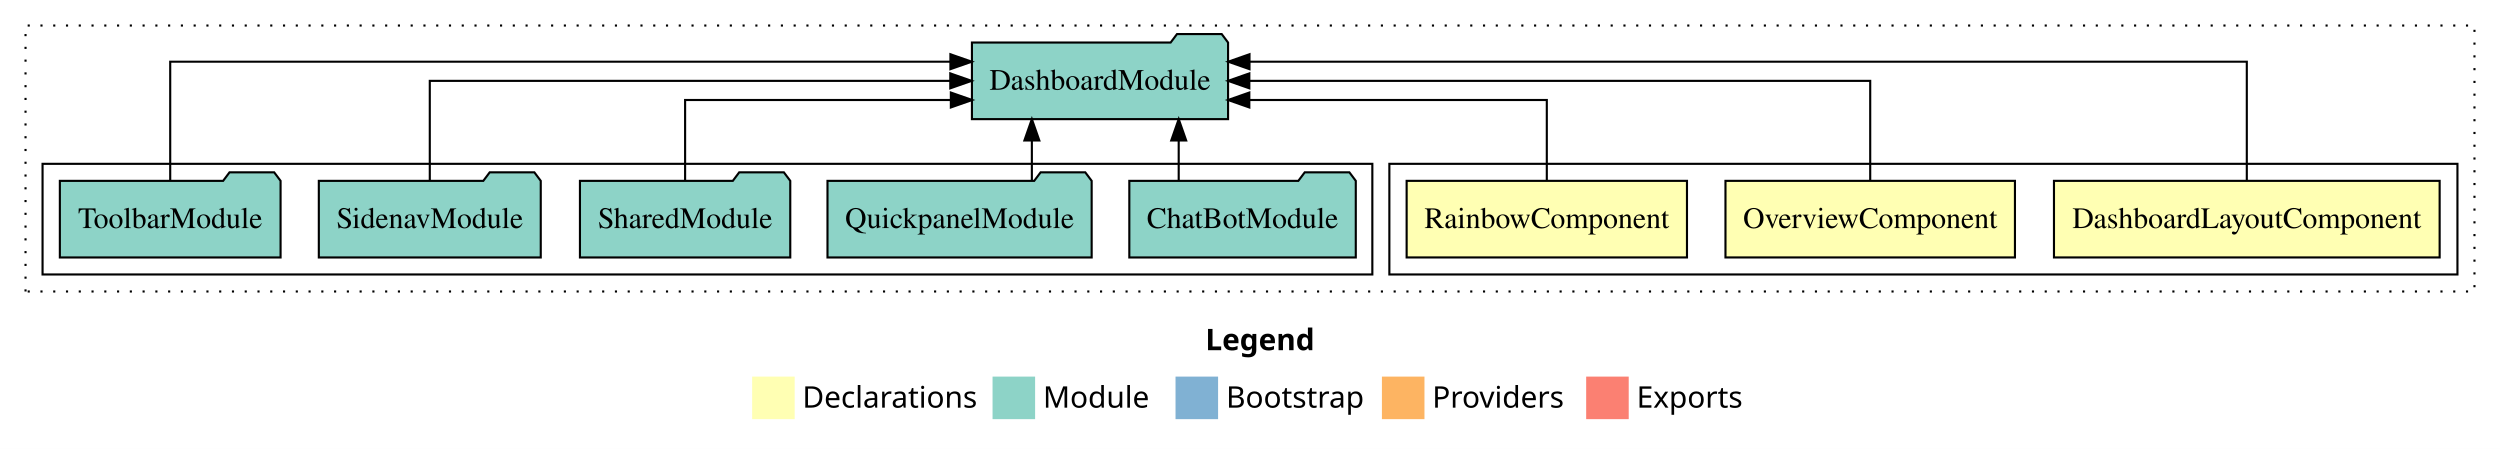
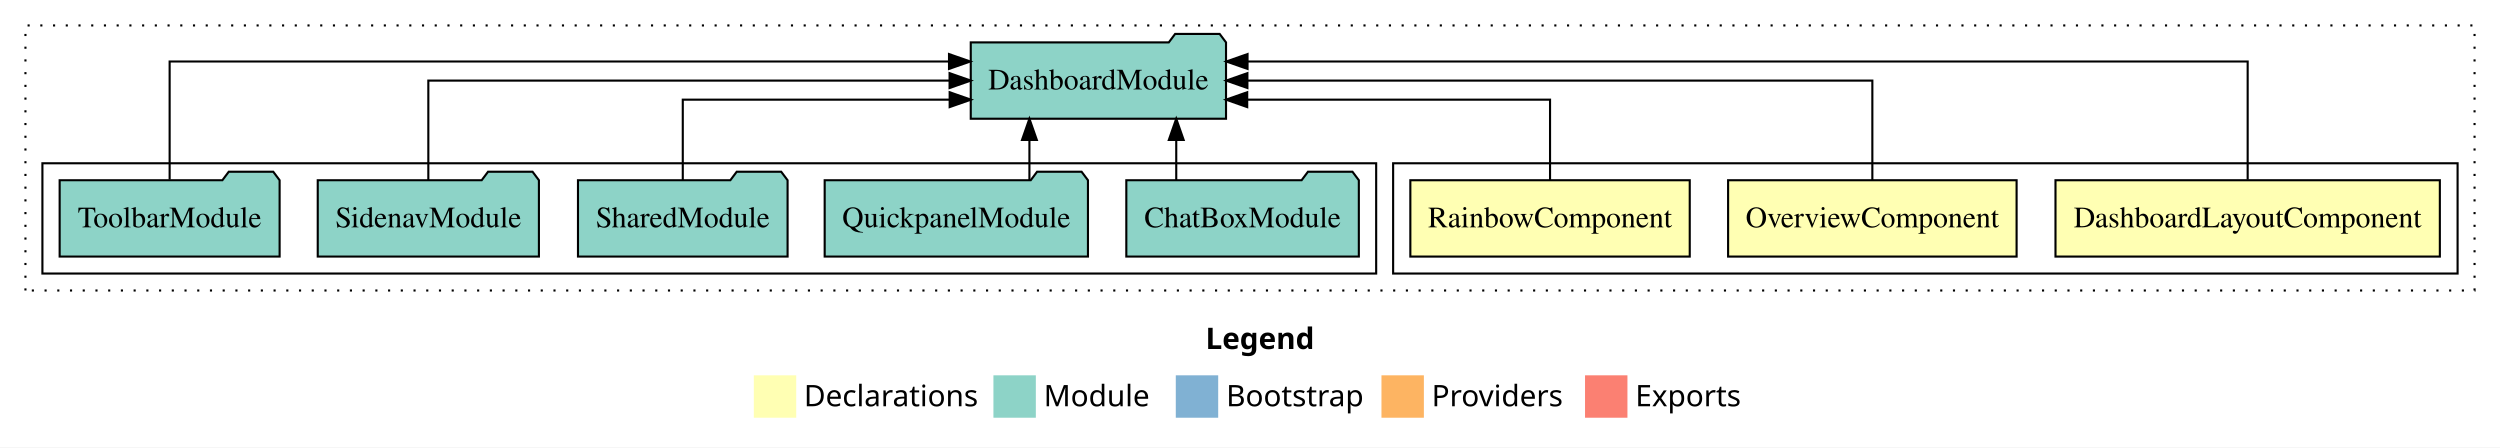
- <svg xmlns="http://www.w3.org/2000/svg" width="1175pt" height="211pt" viewBox="0.00 0.00 1175.00 211.00">
+ <svg xmlns="http://www.w3.org/2000/svg" width="1179pt" height="211pt" viewBox="0.00 0.00 1179.00 211.00">
  <g id="graph0" class="graph" transform="scale(1 1) rotate(0) translate(4 207)">
-     <polygon fill="#ffffff" stroke="transparent" points="-4,4 -4,-207 1171,-207 1171,4 -4,4" />
-     <text text-anchor="start" x="562.509" y="-42.4" font-family="sans-serif" font-weight="bold" font-size="14.00" fill="#000000">Legend</text>
-     <polygon fill="#ffffb3" stroke="transparent" points="349.5,-10 349.5,-30 369.5,-30 369.5,-10 349.5,-10" />
-     <text text-anchor="start" x="373.129" y="-15.4" font-family="sans-serif" font-size="14.00" fill="#000000">  Declarations</text>
-     <polygon fill="#8dd3c7" stroke="transparent" points="462.5,-10 462.5,-30 482.5,-30 482.5,-10 462.5,-10" />
-     <text text-anchor="start" x="486.225" y="-15.4" font-family="sans-serif" font-size="14.00" fill="#000000">  Module</text>
-     <polygon fill="#80b1d3" stroke="transparent" points="548.5,-10 548.5,-30 568.5,-30 568.5,-10 548.5,-10" />
-     <text text-anchor="start" x="572.281" y="-15.4" font-family="sans-serif" font-size="14.00" fill="#000000">  Bootstrap</text>
-     <polygon fill="#fdb462" stroke="transparent" points="645.5,-10 645.5,-30 665.5,-30 665.5,-10 645.5,-10" />
-     <text text-anchor="start" x="669.173" y="-15.4" font-family="sans-serif" font-size="14.00" fill="#000000">  Providers</text>
-     <polygon fill="#fb8072" stroke="transparent" points="741.5,-10 741.5,-30 761.5,-30 761.5,-10 741.5,-10" />
-     <text text-anchor="start" x="765.226" y="-15.4" font-family="sans-serif" font-size="14.00" fill="#000000">  Exports</text>
+     <polygon fill="#ffffff" stroke="transparent" points="-4,4 -4,-207 1175,-207 1175,4 -4,4" />
+     <text text-anchor="start" x="564.509" y="-42.4" font-family="sans-serif" font-weight="bold" font-size="14.00" fill="#000000">Legend</text>
+     <polygon fill="#ffffb3" stroke="transparent" points="351.5,-10 351.5,-30 371.5,-30 371.5,-10 351.5,-10" />
+     <text text-anchor="start" x="375.129" y="-15.4" font-family="sans-serif" font-size="14.00" fill="#000000">  Declarations</text>
+     <polygon fill="#8dd3c7" stroke="transparent" points="464.5,-10 464.5,-30 484.5,-30 484.5,-10 464.5,-10" />
+     <text text-anchor="start" x="488.225" y="-15.4" font-family="sans-serif" font-size="14.00" fill="#000000">  Module</text>
+     <polygon fill="#80b1d3" stroke="transparent" points="550.5,-10 550.5,-30 570.5,-30 570.5,-10 550.5,-10" />
+     <text text-anchor="start" x="574.281" y="-15.4" font-family="sans-serif" font-size="14.00" fill="#000000">  Bootstrap</text>
+     <polygon fill="#fdb462" stroke="transparent" points="647.5,-10 647.5,-30 667.5,-30 667.5,-10 647.5,-10" />
+     <text text-anchor="start" x="671.173" y="-15.4" font-family="sans-serif" font-size="14.00" fill="#000000">  Providers</text>
+     <polygon fill="#fb8072" stroke="transparent" points="743.5,-10 743.5,-30 763.5,-30 763.5,-10 743.5,-10" />
+     <text text-anchor="start" x="767.226" y="-15.4" font-family="sans-serif" font-size="14.00" fill="#000000">  Exports</text>
    <g id="clust1" class="cluster">
-       <polygon fill="none" stroke="#000000" stroke-dasharray="1,5" points="8,-70 8,-195 1159,-195 1159,-70 8,-70" />
+       <polygon fill="none" stroke="#000000" stroke-dasharray="1,5" points="8,-70 8,-195 1163,-195 1163,-70 8,-70" />
    </g>
    <g id="clust2" class="cluster">
-       <polygon fill="none" stroke="#000000" points="649,-78 649,-130 1151,-130 1151,-78 649,-78" />
+       <polygon fill="none" stroke="#000000" points="653,-78 653,-130 1155,-130 1155,-78 653,-78" />
    </g>
    <g id="clust6" class="cluster">
-       <polygon fill="none" stroke="#000000" points="16,-78 16,-130 641,-130 641,-78 16,-78" />
+       <polygon fill="none" stroke="#000000" points="16,-78 16,-130 645,-130 645,-78 16,-78" />
    </g>
    <g id="node1" class="node">
-       <polygon fill="#ffffb3" stroke="#000000" points="1142.632,-122 961.368,-122 961.368,-86 1142.632,-86 1142.632,-122" />
-       <text text-anchor="middle" x="1052" y="-99.8" font-family="Times,serif" font-size="14.00" fill="#000000">DashboardLayoutComponent</text>
+       <polygon fill="#ffffb3" stroke="#000000" points="1146.632,-122 965.368,-122 965.368,-86 1146.632,-86 1146.632,-122" />
+       <text text-anchor="middle" x="1056" y="-99.8" font-family="Times,serif" font-size="14.00" fill="#000000">DashboardLayoutComponent</text>
    </g>
    <g id="node4" class="node">
-       <polygon fill="#8dd3c7" stroke="#000000" points="573.191,-187 570.191,-191 549.191,-191 546.191,-187 452.809,-187 452.809,-151 573.191,-151 573.191,-187" />
-       <text text-anchor="middle" x="513" y="-164.8" font-family="Times,serif" font-size="14.00" fill="#000000">DashboardModule</text>
+       <polygon fill="#8dd3c7" stroke="#000000" points="574.191,-187 571.191,-191 550.191,-191 547.191,-187 453.809,-187 453.809,-151 574.191,-151 574.191,-187" />
+       <text text-anchor="middle" x="514" y="-164.8" font-family="Times,serif" font-size="14.00" fill="#000000">DashboardModule</text>
    </g>
    <g id="edge1" class="edge">
-       <path fill="none" stroke="#000000" d="M1052,-122.292C1052,-144.206 1052,-178 1052,-178 1052,-178 583.261,-178 583.261,-178" />
-       <polygon fill="#000000" stroke="#000000" points="583.261,-174.5 573.261,-178 583.261,-181.5 583.261,-174.5" />
+       <path fill="none" stroke="#000000" d="M1056,-122.292C1056,-144.206 1056,-178 1056,-178 1056,-178 584.335,-178 584.335,-178" />
+       <polygon fill="#000000" stroke="#000000" points="584.335,-174.5 574.335,-178 584.335,-181.5 584.335,-174.5" />
    </g>
    <g id="node2" class="node">
-       <polygon fill="#ffffb3" stroke="#000000" points="943.027,-122 806.973,-122 806.973,-86 943.027,-86 943.027,-122" />
-       <text text-anchor="middle" x="875" y="-99.8" font-family="Times,serif" font-size="14.00" fill="#000000">OverviewComponent</text>
+       <polygon fill="#ffffb3" stroke="#000000" points="947.027,-122 810.973,-122 810.973,-86 947.027,-86 947.027,-122" />
+       <text text-anchor="middle" x="879" y="-99.8" font-family="Times,serif" font-size="14.00" fill="#000000">OverviewComponent</text>
    </g>
    <g id="edge2" class="edge">
-       <path fill="none" stroke="#000000" d="M875,-122.106C875,-141.339 875,-169 875,-169 875,-169 583.183,-169 583.183,-169" />
-       <polygon fill="#000000" stroke="#000000" points="583.183,-165.5 573.183,-169 583.183,-172.5 583.183,-165.5" />
+       <path fill="none" stroke="#000000" d="M879,-122.106C879,-141.339 879,-169 879,-169 879,-169 584.272,-169 584.272,-169" />
+       <polygon fill="#000000" stroke="#000000" points="584.272,-165.5 574.272,-169 584.272,-172.5 584.272,-165.5" />
    </g>
    <g id="node3" class="node">
-       <polygon fill="#ffffb3" stroke="#000000" points="788.881,-122 657.119,-122 657.119,-86 788.881,-86 788.881,-122" />
-       <text text-anchor="middle" x="723" y="-99.8" font-family="Times,serif" font-size="14.00" fill="#000000">RainbowComponent</text>
+       <polygon fill="#ffffb3" stroke="#000000" points="792.881,-122 661.119,-122 661.119,-86 792.881,-86 792.881,-122" />
+       <text text-anchor="middle" x="727" y="-99.8" font-family="Times,serif" font-size="14.00" fill="#000000">RainbowComponent</text>
    </g>
    <g id="edge3" class="edge">
-       <path fill="none" stroke="#000000" d="M723,-122.027C723,-138.398 723,-160 723,-160 723,-160 583.178,-160 583.178,-160" />
-       <polygon fill="#000000" stroke="#000000" points="583.178,-156.5 573.178,-160 583.178,-163.5 583.178,-156.5" />
+       <path fill="none" stroke="#000000" d="M727,-122.027C727,-138.398 727,-160 727,-160 727,-160 584.183,-160 584.183,-160" />
+       <polygon fill="#000000" stroke="#000000" points="584.183,-156.5 574.183,-160 584.183,-163.5 584.183,-156.5" />
    </g>
    <g id="node5" class="node">
-       <polygon fill="#8dd3c7" stroke="#000000" points="633.219,-122 630.219,-126 609.219,-126 606.219,-122 526.781,-122 526.781,-86 633.219,-86 633.219,-122" />
-       <text text-anchor="middle" x="580" y="-99.8" font-family="Times,serif" font-size="14.00" fill="#000000">ChatBotModule</text>
+       <polygon fill="#8dd3c7" stroke="#000000" points="636.829,-122 633.829,-126 612.829,-126 609.829,-122 527.171,-122 527.171,-86 636.829,-86 636.829,-122" />
+       <text text-anchor="middle" x="582" y="-99.8" font-family="Times,serif" font-size="14.00" fill="#000000">ChatBoxModule</text>
    </g>
    <g id="edge4" class="edge">
-       <path fill="none" stroke="#000000" d="M549.993,-122.106C549.993,-122.106 549.993,-140.991 549.993,-140.991" />
-       <polygon fill="#000000" stroke="#000000" points="546.493,-140.991 549.993,-150.991 553.493,-140.991 546.493,-140.991" />
+       <path fill="none" stroke="#000000" d="M550.716,-122.106C550.716,-122.106 550.716,-140.991 550.716,-140.991" />
+       <polygon fill="#000000" stroke="#000000" points="547.216,-140.991 550.716,-150.991 554.216,-140.991 547.216,-140.991" />
    </g>
    <g id="node6" class="node">
      <polygon fill="#8dd3c7" stroke="#000000" points="509.081,-122 506.081,-126 485.081,-126 482.081,-122 384.919,-122 384.919,-86 509.081,-86 509.081,-122" />
      <text text-anchor="middle" x="447" y="-99.8" font-family="Times,serif" font-size="14.00" fill="#000000">QuickpanelModule</text>
    </g>
    <g id="edge5" class="edge">
-       <path fill="none" stroke="#000000" d="M480.973,-122.106C480.973,-122.106 480.973,-140.991 480.973,-140.991" />
-       <polygon fill="#000000" stroke="#000000" points="477.473,-140.991 480.973,-150.991 484.473,-140.991 477.473,-140.991" />
+       <path fill="none" stroke="#000000" d="M481.473,-122.106C481.473,-122.106 481.473,-140.991 481.473,-140.991" />
+       <polygon fill="#000000" stroke="#000000" points="477.973,-140.991 481.473,-150.991 484.973,-140.991 477.973,-140.991" />
    </g>
    <g id="node7" class="node">
      <polygon fill="#8dd3c7" stroke="#000000" points="367.423,-122 364.423,-126 343.423,-126 340.423,-122 268.577,-122 268.577,-86 367.423,-86 367.423,-122" />
      <text text-anchor="middle" x="318" y="-99.8" font-family="Times,serif" font-size="14.00" fill="#000000">SharedModule</text>
    </g>
    <g id="edge6" class="edge">
-       <path fill="none" stroke="#000000" d="M318,-122.027C318,-138.398 318,-160 318,-160 318,-160 442.902,-160 442.902,-160" />
-       <polygon fill="#000000" stroke="#000000" points="442.902,-163.5 452.902,-160 442.902,-156.5 442.902,-163.5" />
+       <path fill="none" stroke="#000000" d="M318,-122.027C318,-138.398 318,-160 318,-160 318,-160 443.861,-160 443.861,-160" />
+       <polygon fill="#000000" stroke="#000000" points="443.862,-163.5 453.861,-160 443.861,-156.5 443.862,-163.5" />
    </g>
    <g id="node8" class="node">
      <polygon fill="#8dd3c7" stroke="#000000" points="250.153,-122 247.153,-126 226.153,-126 223.153,-122 145.847,-122 145.847,-86 250.153,-86 250.153,-122" />
      <text text-anchor="middle" x="198" y="-99.8" font-family="Times,serif" font-size="14.00" fill="#000000">SidenavModule</text>
    </g>
    <g id="edge7" class="edge">
-       <path fill="none" stroke="#000000" d="M198,-122.106C198,-141.339 198,-169 198,-169 198,-169 442.637,-169 442.637,-169" />
-       <polygon fill="#000000" stroke="#000000" points="442.638,-172.5 452.637,-169 442.637,-165.5 442.638,-172.5" />
+       <path fill="none" stroke="#000000" d="M198,-122.106C198,-141.339 198,-169 198,-169 198,-169 443.819,-169 443.819,-169" />
+       <polygon fill="#000000" stroke="#000000" points="443.819,-172.5 453.819,-169 443.819,-165.5 443.819,-172.5" />
    </g>
    <g id="node9" class="node">
      <polygon fill="#8dd3c7" stroke="#000000" points="127.868,-122 124.868,-126 103.868,-126 100.868,-122 24.132,-122 24.132,-86 127.868,-86 127.868,-122" />
      <text text-anchor="middle" x="76" y="-99.8" font-family="Times,serif" font-size="14.00" fill="#000000">ToolbarModule</text>
    </g>
    <g id="edge8" class="edge">
-       <path fill="none" stroke="#000000" d="M76,-122.292C76,-144.206 76,-178 76,-178 76,-178 442.696,-178 442.696,-178" />
-       <polygon fill="#000000" stroke="#000000" points="442.696,-181.5 452.696,-178 442.696,-174.5 442.696,-181.5" />
+       <path fill="none" stroke="#000000" d="M76,-122.292C76,-144.206 76,-178 76,-178 76,-178 443.558,-178 443.558,-178" />
+       <polygon fill="#000000" stroke="#000000" points="443.558,-181.5 453.558,-178 443.558,-174.5 443.558,-181.5" />
    </g>
  </g>
</svg>
